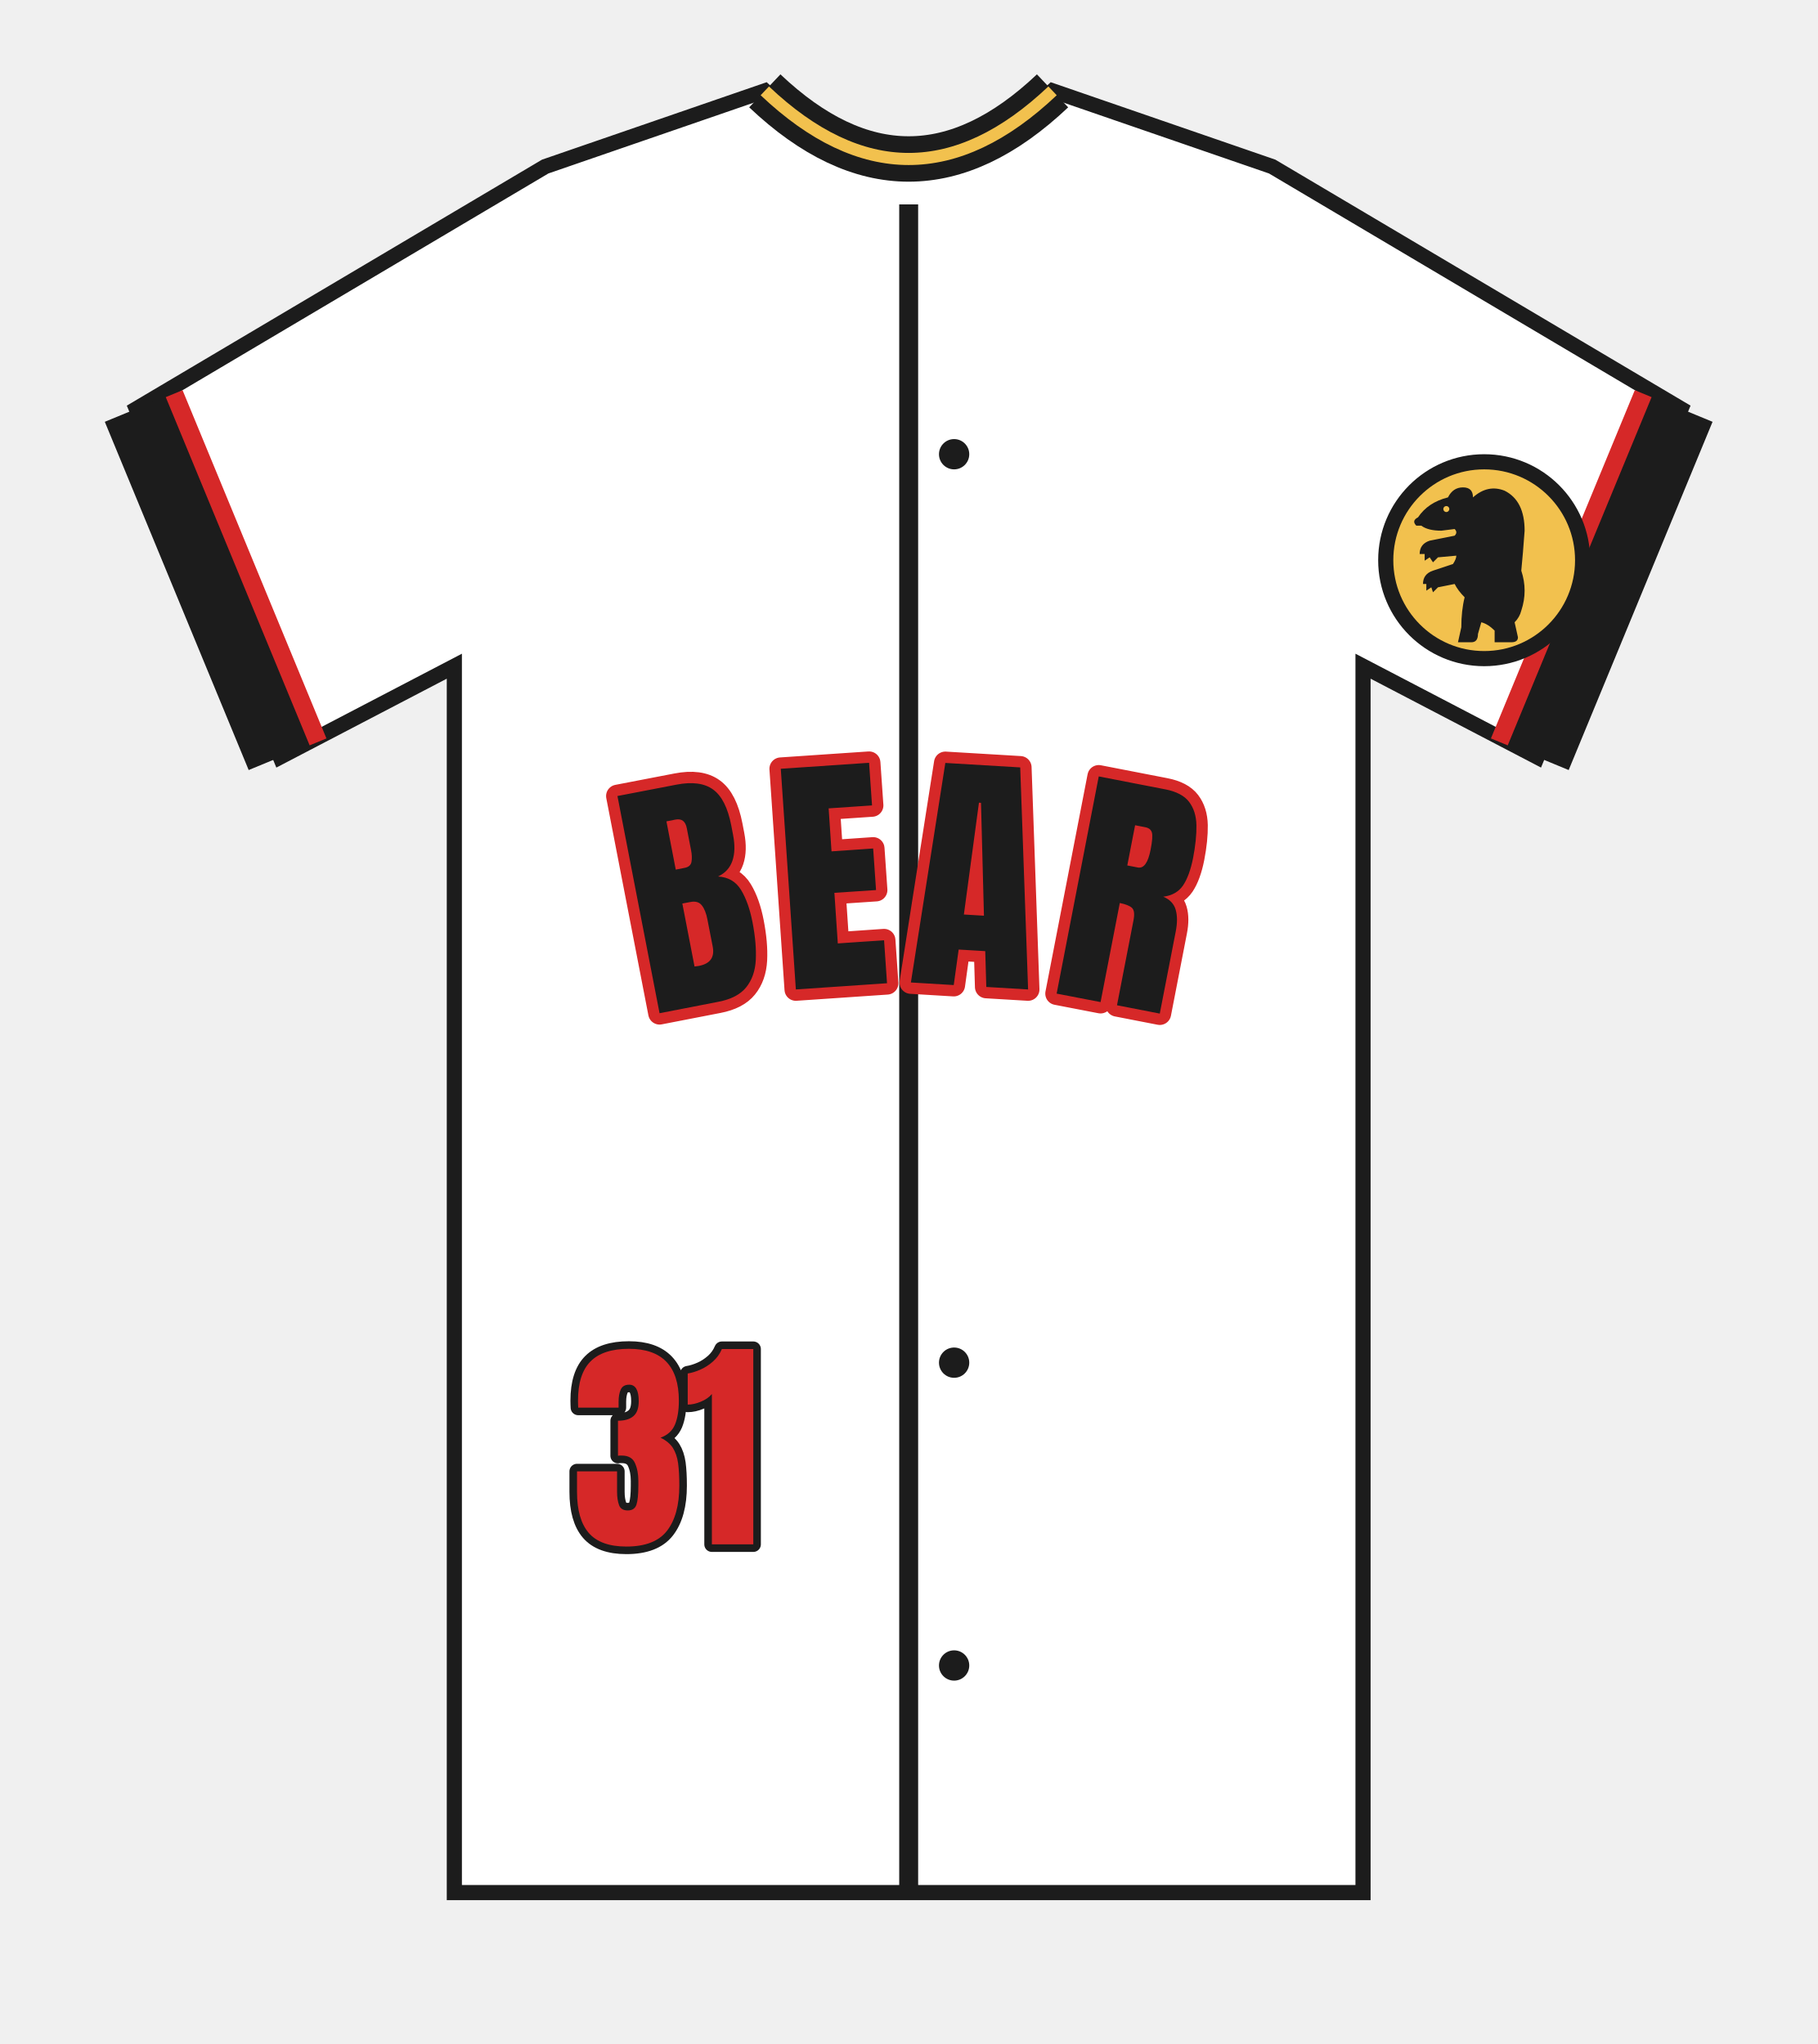
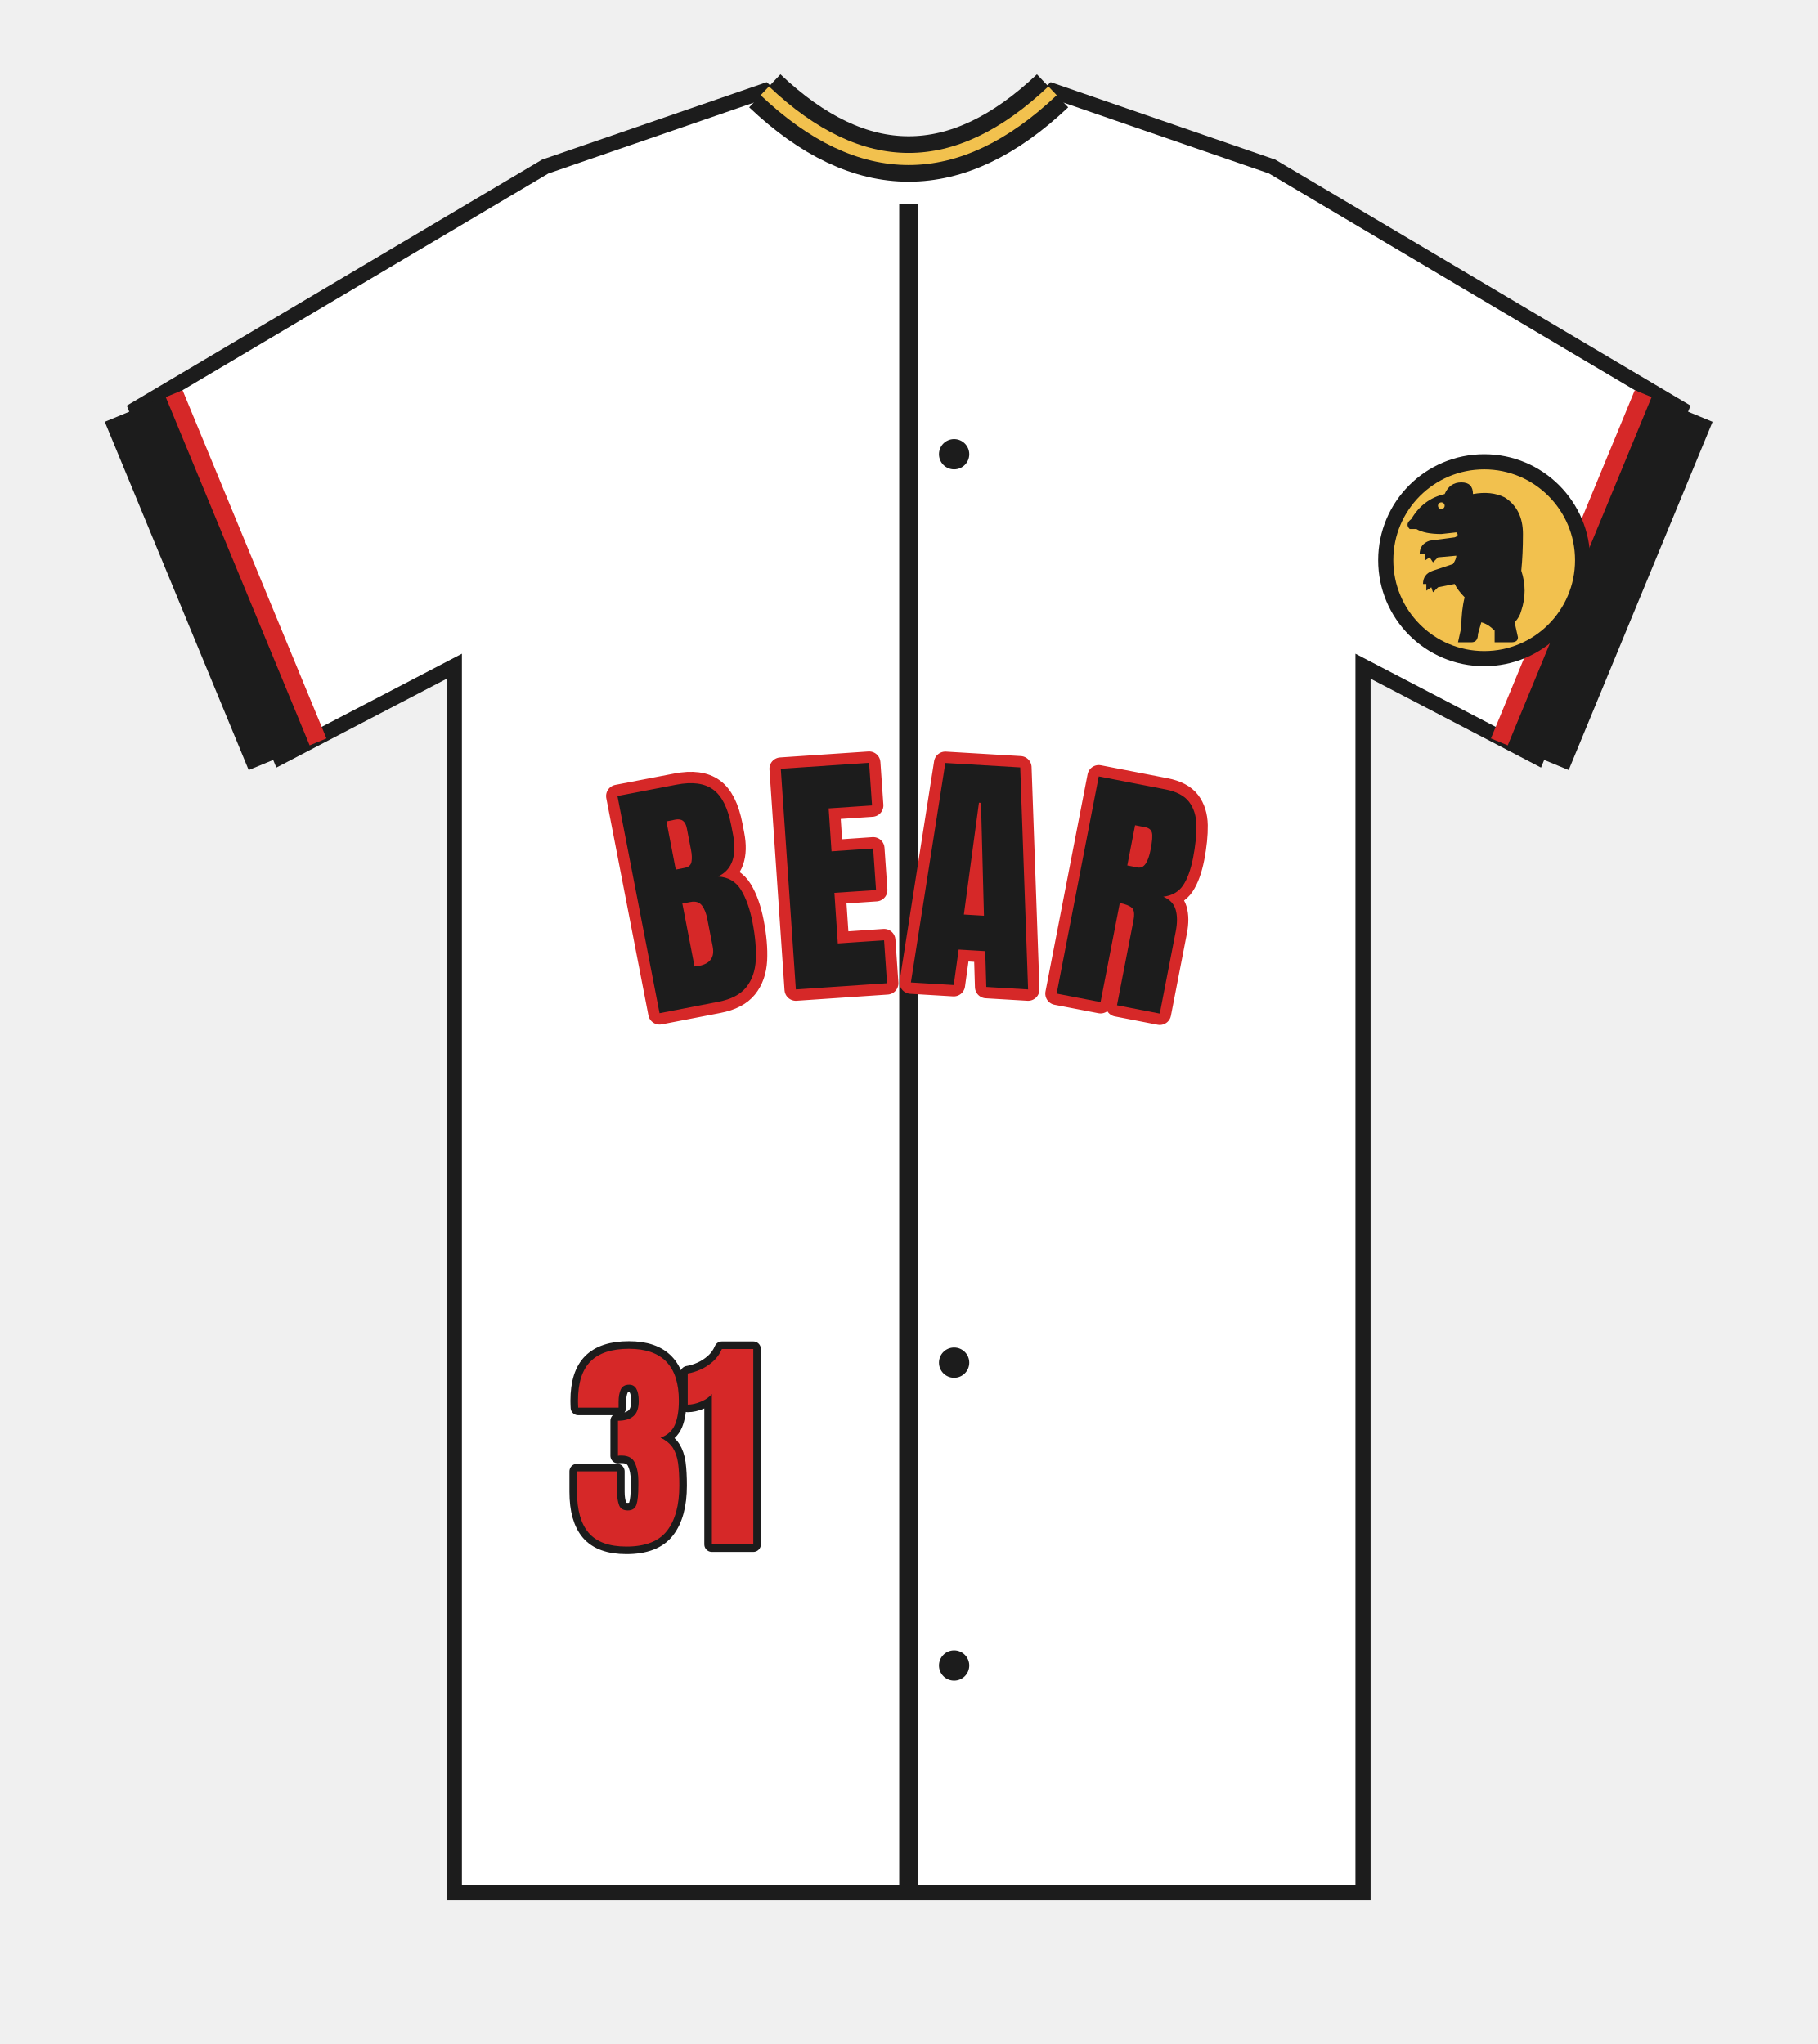
<svg xmlns="http://www.w3.org/2000/svg" viewBox="0 0 240 270" width="240" height="270" role="img" aria-label="Berlin jersey home">
  <defs>
    <path id="jersey" d="M72 22 L101 12 Q120 30 139 12 L168 22 L222 54 L203 100 L180 88 L180 250 L60 250 L60 88 L37 100 L18 54 Z" />
-     <path id="bear" d="M8 22 Q14 13 26 10 Q29 4 35 4 Q41 4 41 10 Q50 2 60 6 Q72 12 72 30 Q71 44 70 54 Q74 66 70 78 Q69 82 66 85 L68 94 Q68 97 64 97 L54 97 L54 90 Q50 86 46 85 L44 92 Q44 97 40 97 L32 97 L34 88 Q34 78 36 70 Q32 66 30 62 L20 64 L17 67 L16 64 L13 66 L13 62 L11 62 Q11 56 17 54 L29 50 Q31 47 31 45 L20 46 L17 49 L15 46 L12 48 L12 44 L9 44 Q9 38 15 36 L30 33 Q32 31 30 29 L22 30 Q14 30 10 27 L7 27 Q4 24 8 22 Z" />
+     <path id="bear" d="M4 23 Q11 11 24 8 Q27 1 34 1 Q41 1 41 8 Q52 6 60 10 Q71 17 71 32 Q71 44 70 54 Q74 66 70 78 Q69 82 66 85 L68 94 Q68 97 64 97 L54 97 L54 90 Q50 86 46 85 L44 92 Q44 97 40 97 L32 97 L34 88 Q34 78 36 70 Q32 66 30 62 L20 64 L17 67 L16 64 L13 66 L13 62 L11 62 Q11 56 17 54 L29 50 Q31 47 31 45 L20 46 L17 49 L15 46 L12 48 L12 44 L9 44 Q9 38 15 36 L30 34 Q33 33 31 31 L22 32 Q12 32 7 29 L3 29 Q0 26 4 23 Z" />
  </defs>
  <use href="#jersey" fill="#FFFFFF" stroke="#1C1C1C" stroke-width="2" />
  <path d="M101 12 Q120 30 139 12" fill="none" stroke="#1C1C1C" stroke-width="6" />
  <path d="M101 12 Q120 30 139 12" fill="none" stroke="#F2C14E" stroke-width="1.6" />
  <path d="M120 27 V250" stroke="#1C1C1C" stroke-width="2.5" />
  <g fill="#1C1C1C">
    <circle cx="126" cy="60" r="2" />
    <circle cx="126" cy="180" r="2" />
    <circle cx="126" cy="220" r="2" />
  </g>
  <path d="M37 100 L18 54" stroke="#1C1C1C" stroke-width="9" />
  <path d="M203 100 L222 54" stroke="#1C1C1C" stroke-width="9" />
  <path d="M42 98 L23 52" stroke="#D62828" stroke-width="2.4" />
  <path d="M198 98 L217 52" stroke="#D62828" stroke-width="2.4" />
  <path d="M87.1 133.84 81.54 105.15 89.32 103.65Q92.45 103.04 94.17 104.29Q95.89 105.53 96.57 109.04L96.81 110.29Q97.2 112.31 96.72 113.71Q96.24 115.11 94.83 115.78Q96.86 115.9 97.87 117.57Q98.88 119.24 99.38 121.84Q99.92 124.62 99.81 126.81Q99.69 129 98.54 130.42Q97.4 131.84 94.87 132.33ZM89.24 114.87 90.41 114.64Q91.21 114.49 91.32 113.83Q91.43 113.16 91.26 112.3L90.7 109.41Q90.44 108.03 89.21 108.26L88.01 108.5ZM92.3 127.59Q94.53 127.16 94.12 125.04L93.42 121.45Q93.19 120.23 92.68 119.59Q92.18 118.95 91.17 119.15L90.11 119.35L91.72 127.67Q92.08 127.63 92.3 127.59Z M105.1 130.7 103.11 101.55 114.77 100.76 115.16 106.39 109.43 106.78 109.81 112.46 115.31 112.08 115.69 117.57 110.19 117.94 110.64 124.62 116.75 124.2 117.14 129.88Z M120.29 129.78 124.84 100.78 134.73 101.37 135.77 130.7 130.25 130.37 130.11 125.64 126.6 125.43 125.95 130.12ZM127.29 120.8 129.94 120.96 129.55 106.05 129.28 106.03Z M139.54 131.25 145.1 102.56 153.9 104.27Q156.1 104.7 157.03 105.92Q157.96 107.14 158 109.01Q158.03 110.89 157.56 113.32Q157.1 115.66 156.24 116.95Q155.37 118.23 153.62 118.45Q154.92 118.99 155.26 120.17Q155.6 121.34 155.27 123.03L153.16 133.89L147.51 132.79L149.69 121.56Q149.93 120.31 149.47 119.91Q149.02 119.51 147.88 119.28L145.34 132.37ZM148.87 114.32 150.26 114.59Q151.45 114.82 151.95 112.23Q152.28 110.55 152.12 109.98Q151.96 109.41 151.24 109.27L149.9 109.01Z" fill="#1C1C1C" stroke="#D62828" stroke-width="3" stroke-linejoin="round" paint-order="stroke" />
  <path d="M82.72 204.29Q79.31 204.29 77.75 202.49Q76.2 200.69 76.2 197.06V194.36H81.49V197.07Q81.49 198.1 81.75 198.81Q82 199.52 82.9 199.52Q83.8 199.52 84.05 198.75Q84.3 197.98 84.3 196.24V195.59Q84.3 194.26 83.85 193.26Q83.41 192.27 82.1 192.27Q81.94 192.27 81.82 192.27Q81.69 192.28 81.61 192.3V187.67Q82.94 187.67 83.64 187.07Q84.35 186.48 84.35 185.09Q84.35 182.91 83.09 182.91Q82.27 182.91 81.98 183.54Q81.69 184.18 81.69 185.16V185.94H76.36Q76.35 185.76 76.34 185.51Q76.33 185.26 76.33 185.03Q76.33 181.49 77.99 179.83Q79.64 178.17 83.06 178.17Q89.65 178.17 89.65 185.03Q89.65 186.93 89.14 188.17Q88.62 189.41 87.23 189.91Q88.33 190.44 88.86 191.26Q89.38 192.08 89.55 193.29Q89.71 194.51 89.71 196.24Q89.71 200.1 88.09 202.2Q86.47 204.29 82.72 204.29Z M94.01 204V184.14Q93.49 184.77 92.56 185.15Q91.64 185.54 90.82 185.54V181.43Q91.6 181.31 92.49 180.92Q93.38 180.53 94.15 179.85Q94.92 179.17 95.33 178.2H99.48V204Z" fill="#D62828" stroke="#1C1C1C" stroke-width="2" stroke-linejoin="round" paint-order="stroke" />
  <g transform="translate(196 74)">
    <circle r="13" fill="#F2C14E" stroke="#1C1C1C" stroke-width="2" />
    <g transform="translate(-10.5 -10.5) scale(0.22)">
      <use href="#bear" fill="#1C1C1C" />
-       <circle cx="25" cy="17" r="1.8" fill="#F2C14E" />
+       <circle cx="22" cy="15" r="2" fill="#F2C14E" />
    </g>
  </g>
</svg>
